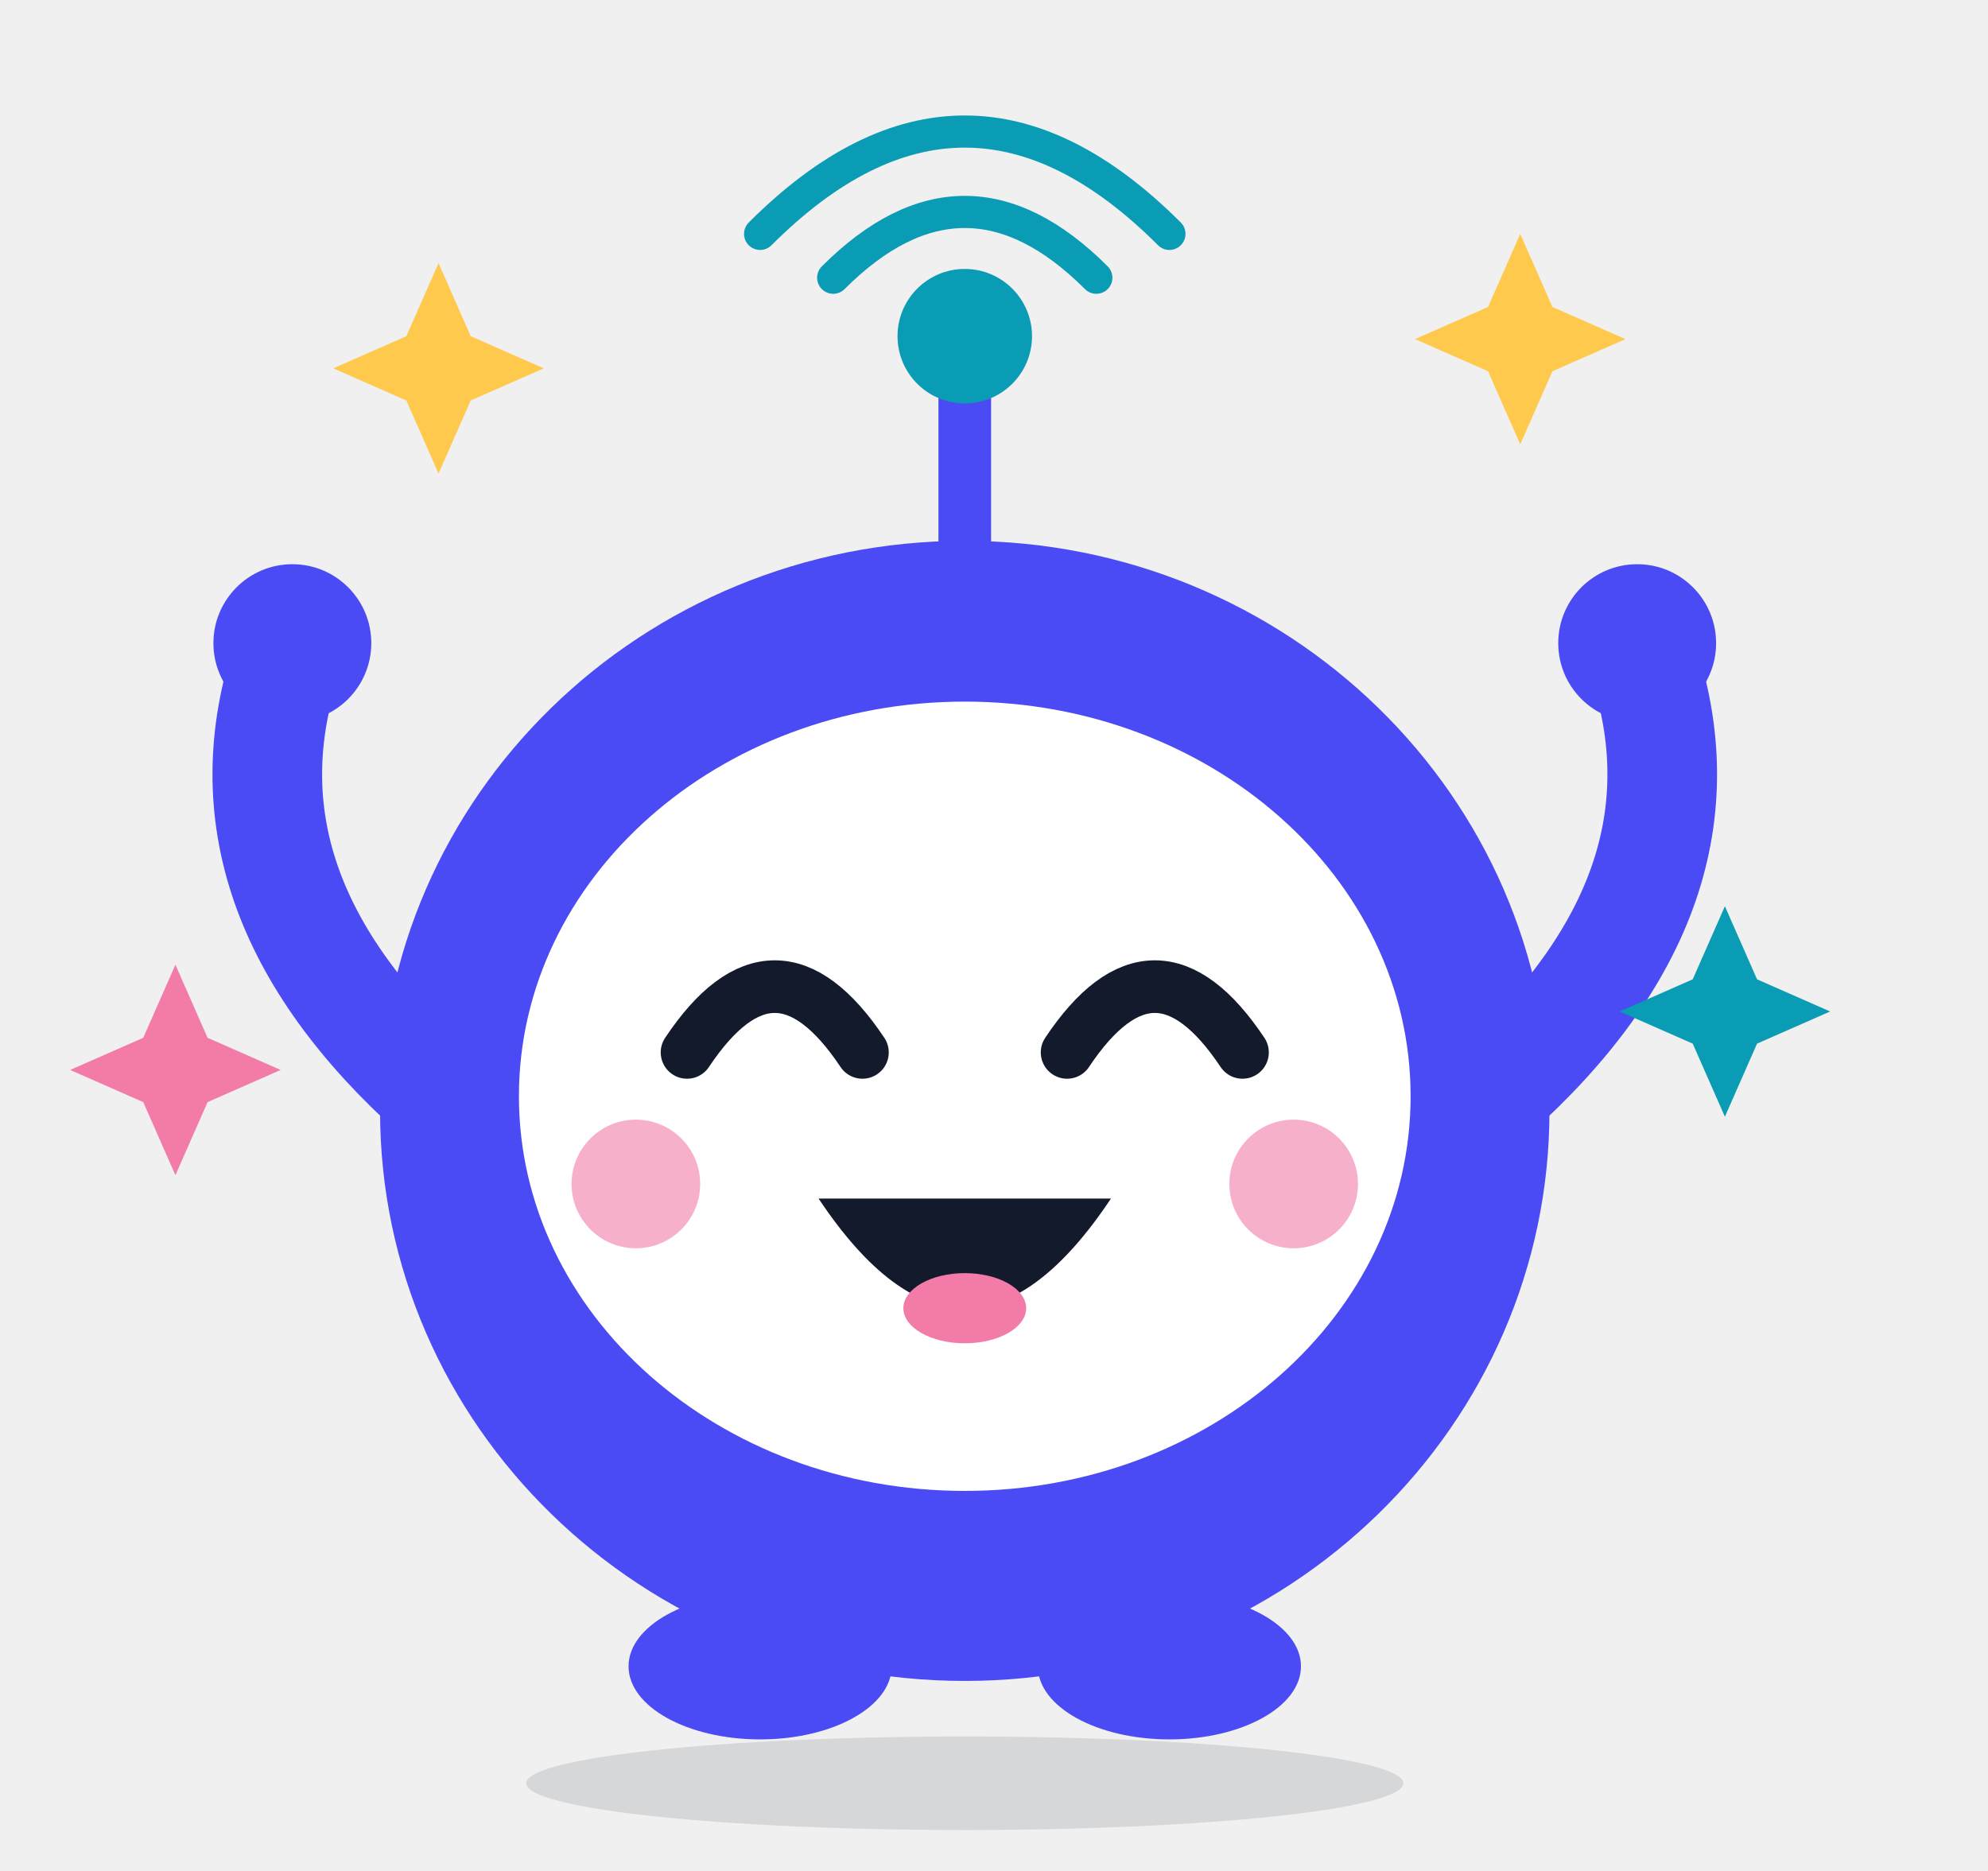
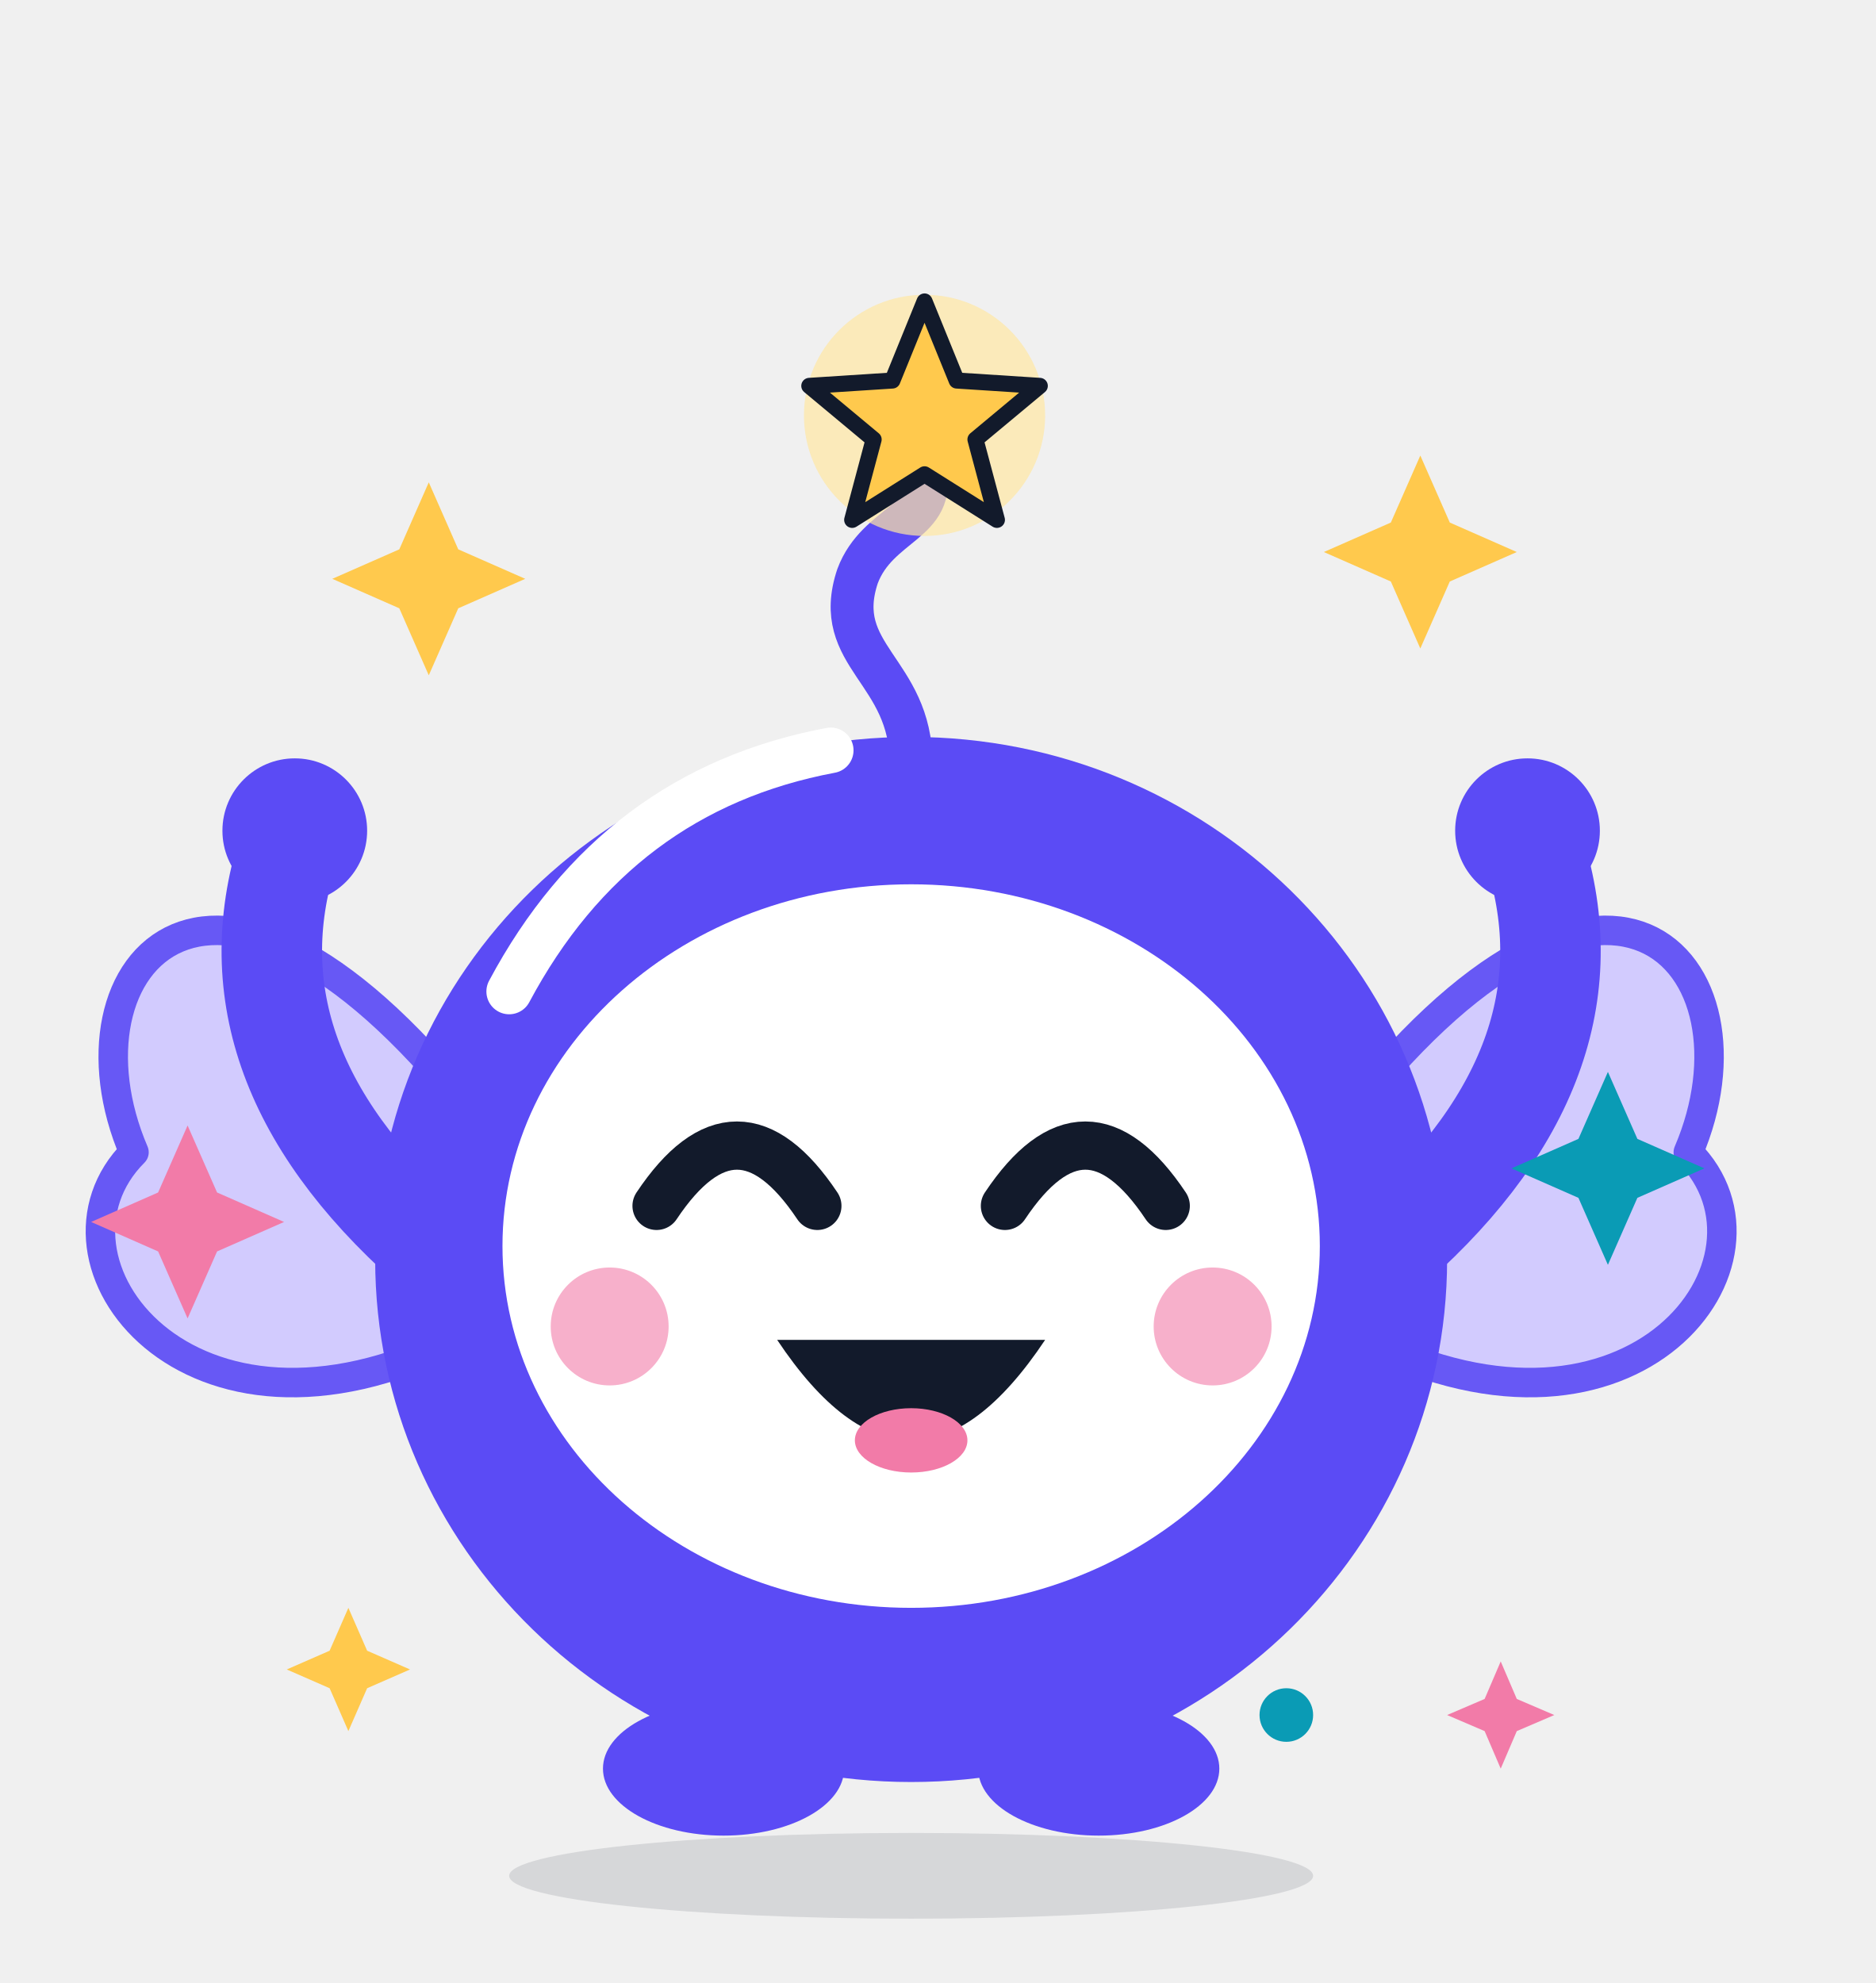
- <svg xmlns="http://www.w3.org/2000/svg" viewBox="-6 -10 136 128" width="272" height="256" role="img" aria-labelledby="t">
-   <style>.rd-all{transform-box:fill-box;transform-origin:50% 100%;animation:rd-float 2.4s ease-in-out infinite}
+ <svg xmlns="http://www.w3.org/2000/svg" viewBox="-8 -28 140 148" width="280" height="296" role="img" aria-labelledby="t">
+   <style>.rd-wingL{transform-box:fill-box;transform-origin:100% 70%;animation:rd-flapL .38s ease-in-out infinite alternate}
+ .rd-wingR{transform-box:fill-box;transform-origin:0% 70%;animation:rd-flapR .38s ease-in-out infinite alternate}
+ .rd-star{transform-box:fill-box;transform-origin:center;animation:rd-star 2.2s ease-in-out infinite}
+ .rd-dust{transform-box:fill-box;transform-origin:center;animation:rd-dust 3s ease-in infinite}.rd-dust.b{animation-delay:1s}.rd-dust.c{animation-delay:2s}
+ .rd-shine{animation:rd-shine 3s ease-in-out infinite}
+ .rd-all{transform-box:fill-box;transform-origin:50% 100%;animation:rd-float 2.4s ease-in-out infinite}
.rd-look{animation:rd-look 5s ease-in-out infinite}
.rd-swing{transform-box:fill-box;transform-origin:100% 0%;animation:rd-swing 1.6s ease-in-out infinite alternate}
.rd-tip{transform-box:fill-box;transform-origin:center;animation:rd-tip 1.2s ease-in-out infinite alternate}
.rd-cheek{animation:rd-cheek 2.4s ease-in-out infinite}
- .rd-look,.rd-eyes,.rd-mouth-t,.rd-wave,.rd-bulb,.rd-ping,.rd-spark,.rd-dot,.rd-drop,.rd-sym,.rd-armL,.rd-armR,.rd-q{transform-box:fill-box;transform-origin:center}
+ .rd-dust,.rd-look,.rd-eyes,.rd-mouth-t,.rd-wave,.rd-bulb,.rd-ping,.rd-spark,.rd-dot,.rd-drop,.rd-sym,.rd-armL,.rd-armR,.rd-q{transform-box:fill-box;transform-origin:center}
.rd-eyes{animation:rd-blink 3.2s infinite}
.rd-ping{animation:rd-ping 2.4s ease-out infinite;transform-origin:50% 100%}
.rd-ping.b{animation-delay:.5s}
.rd-wave{transform-origin:0% 100%;animation:rd-wave .55s ease-in-out infinite alternate}
.rd-mouth-t{animation:rd-talk .24s ease-in-out infinite alternate}
.rd-snd{animation:rd-fade 1s ease-in-out infinite}.rd-snd.b{animation-delay:.3s}
.rd-bulb{animation:rd-pop 1.4s ease-in-out infinite alternate}
.rd-dot{animation:rd-fade 1.6s ease-in-out infinite}.rd-dot.b{animation-delay:.25s}.rd-dot.c{animation-delay:.5s}
.rd-spark{animation:rd-twinkle 1.1s ease-in-out infinite alternate}.rd-spark.b{animation-delay:.35s}.rd-spark.c{animation-delay:.7s}
.rd-jump{animation:rd-jump .5s cubic-bezier(.3,0,.5,1) infinite alternate}
.rd-drop{animation:rd-drop 1.8s ease-in infinite}
.rd-sym{animation:rd-bob 1.8s ease-in-out infinite alternate}.rd-sym.b{animation-delay:.4s}.rd-sym.c{animation-delay:.8s}
.rd-q{animation:rd-tilt 1.6s ease-in-out infinite alternate}
.rd-point{transform-box:fill-box;transform-origin:0% 100%;animation:rd-point .8s ease-in-out infinite alternate}
.rd-fist{transform-box:fill-box;transform-origin:100% 100%;animation:rd-fist .5s ease-in-out infinite alternate}
@keyframes rd-float{0%,100%{transform:translateY(0) rotate(0deg) scale(1,1)}25%{transform:translateY(-5px) rotate(-2.5deg) scale(.98,1.03)}50%{transform:translateY(-7px) rotate(0deg) scale(1,1)}75%{transform:translateY(-5px) rotate(2.5deg) scale(.98,1.03)}}
+ @keyframes rd-flapL{from{transform:rotate(8deg) scaleX(1)}to{transform:rotate(-14deg) scaleX(.72)}}
+ @keyframes rd-flapR{from{transform:rotate(-8deg) scaleX(1)}to{transform:rotate(14deg) scaleX(.72)}}
+ @keyframes rd-star{0%,100%{transform:rotate(0deg) scale(1)}50%{transform:rotate(72deg) scale(1.22)}}
+ @keyframes rd-dust{0%{transform:translateY(8px) scale(.3);opacity:0}20%{opacity:1}100%{transform:translateY(-26px) scale(1) rotate(90deg);opacity:0}}
+ @keyframes rd-shine{0%,100%{opacity:.35}50%{opacity:.75}}
@keyframes rd-look{0%,30%,100%{transform:translateX(0)}38%,55%{transform:translateX(-2.5px)}63%,80%{transform:translateX(2.5px)}}
@keyframes rd-swing{from{transform:rotate(-12deg)}to{transform:rotate(10deg)}}
@keyframes rd-tip{from{transform:scale(.85)}to{transform:scale(1.25)}}
@keyframes rd-cheek{0%,100%{opacity:.35}50%{opacity:.75}}
@keyframes rd-blink{0%,93%,100%{transform:scaleY(1)}96.5%{transform:scaleY(.08)}}
@keyframes rd-ping{0%{opacity:.9;transform:scale(.5)}100%{opacity:0;transform:scale(1.25)}}
@keyframes rd-wave{from{transform:rotate(-18deg)}to{transform:rotate(24deg)}}
@keyframes rd-talk{from{transform:scaleY(.3)}to{transform:scaleY(1.4)}}
@keyframes rd-fade{0%,100%{opacity:.15}50%{opacity:1}}
@keyframes rd-pop{from{transform:scale(.8) rotate(-6deg)}to{transform:scale(1.2) rotate(6deg)}}
@keyframes rd-twinkle{from{transform:scale(.4) rotate(0deg);opacity:.3}to{transform:scale(1.1) rotate(25deg);opacity:1}}
@keyframes rd-jump{from{transform:translateY(0) scale(1.04,.96)}to{transform:translateY(-12px) scale(.97,1.04)}}
@keyframes rd-drop{0%{transform:translateY(-3px);opacity:0}25%{opacity:1}100%{transform:translateY(9px);opacity:0}}
@keyframes rd-bob{from{transform:translateY(4px) rotate(-8deg)}to{transform:translateY(-5px) rotate(8deg)}}
@keyframes rd-tilt{from{transform:rotate(-14deg) translateY(2px)}to{transform:rotate(14deg) translateY(-3px)}}
@keyframes rd-point{from{transform:rotate(4deg)}to{transform:rotate(-16deg)}}
@keyframes rd-fist{from{transform:rotate(-6deg)}to{transform:rotate(16deg)}}
@media (prefers-reduced-motion:reduce){.rd-all,.rd-all *{animation:none!important}}</style>
  <ellipse cx="60" cy="112" rx="30" ry="3.2" fill="#121A2B" opacity=".12" />
  <g class="rd-all">
    <g class="rd-jump">
-       <path d="M60 28 V15" stroke="#4B4BF5" stroke-width="3.6" stroke-linecap="round" />
-       <path class="rd-ping" d="M51 9 Q60 0 69 9" fill="none" stroke="#0A9BB5" stroke-width="2.2" stroke-linecap="round" />
-       <path class="rd-ping b" d="M46 6 Q60 -8 74 6" fill="none" stroke="#0A9BB5" stroke-width="2.2" stroke-linecap="round" />
-       <circle class="rd-tip" cx="60" cy="13" r="4.6" fill="#0A9BB5" />
-       <ellipse cx="46" cy="104" rx="9" ry="5" fill="#4B4BF5" />
-       <ellipse cx="74" cy="104" rx="9" ry="5" fill="#4B4BF5" />
+       <path class="rd-wingL" d="M28 56 C8 30 -4 44 2 58 C-6 66 6 82 26 72 Z" fill="#CFC8FF" stroke="#5B4BF5" stroke-width="2.2" stroke-linejoin="round" opacity=".92" />
+       <path class="rd-wingR" d="M92 56 C112 30 124 44 118 58 C126 66 114 82 94 72 Z" fill="#CFC8FF" stroke="#5B4BF5" stroke-width="2.2" stroke-linejoin="round" opacity=".92" />
+       <path d="M60 29 C60 22 54 21 56 15 C57.5 11 62 11 61 7" fill="none" stroke="#5B4BF5" stroke-width="3.2" stroke-linecap="round" />
+       <circle class="rd-ping" cx="61" cy="3" r="9" fill="#FFE7A3" opacity=".7" />
+       <path class="rd-star" d="M61 -5.5 L63.4 0.4 L69.6 0.8 L64.8 4.8 L66.4 10.8 L61 7.4 L55.6 10.8 L57.2 4.8 L52.4 0.8 L58.6 0.4 Z" fill="#FFC94D" stroke="#121A2B" stroke-width="1.2" stroke-linejoin="round" />
+       <path class="rd-dust" d="M18 92 l1.4 3.2 l3.2 1.4 l-3.2 1.4 l-1.4 3.2 l-1.4 -3.2 l-3.2 -1.4 l3.2 -1.4 z" fill="#FFC94D" />
+       <path class="rd-dust b" d="M104 96 l1.2 2.8 l2.8 1.2 l-2.8 1.2 l-1.2 2.8 l-1.2 -2.8 l-2.8 -1.2 l2.8 -1.2 z" fill="#F27BA8" />
+       <circle class="rd-dust c" cx="88" cy="100" r="2" fill="#0A9BB5" />
+       <ellipse cx="46" cy="104" rx="9" ry="5" fill="#5B4BF5" />
+       <ellipse cx="74" cy="104" rx="9" ry="5" fill="#5B4BF5" />
      <g class="rd-fist">
-         <path d="M23 64 Q8 50 14 34" fill="none" stroke="#4B4BF5" stroke-width="7.5" stroke-linecap="round" />
-         <circle cx="14" cy="34" r="5.4" fill="#4B4BF5" />
+         <path d="M23 64 Q8 50 14 34" fill="none" stroke="#5B4BF5" stroke-width="7.5" stroke-linecap="round" />
+         <circle cx="14" cy="34" r="5.4" fill="#5B4BF5" />
      </g>
      <g class="rd-wave">
-         <path d="M97 64 Q112 50 106 34" fill="none" stroke="#4B4BF5" stroke-width="7.5" stroke-linecap="round" />
-         <circle cx="106" cy="34" r="5.4" fill="#4B4BF5" />
+         <path d="M97 64 Q112 50 106 34" fill="none" stroke="#5B4BF5" stroke-width="7.5" stroke-linecap="round" />
+         <circle cx="106" cy="34" r="5.4" fill="#5B4BF5" />
      </g>
-       <ellipse cx="60" cy="66" rx="40" ry="39" fill="#4B4BF5" />
+       <ellipse cx="60" cy="66" rx="40" ry="39" fill="#5B4BF5" />
+       <path class="rd-shine" d="M30 46 Q38 31 54 28" fill="none" stroke="#FFFFFF" stroke-width="3.4" stroke-linecap="round" />
      <ellipse cx="60" cy="65" rx="30.5" ry="27" fill="#FFFFFF" />
      <g class="rd-cheek">
        <circle cx="37.5" cy="71" r="4.4" fill="#F27BA8" opacity=".6" />
        <circle cx="82.5" cy="71" r="4.4" fill="#F27BA8" opacity=".6" />
      </g>
      <g class="rd-look">
        <g class="rd-eyes">
          <path d="M41 62 Q47 53 53 62" fill="none" stroke="#121A2B" stroke-width="3.6" stroke-linecap="round" />
          <path d="M67 62 Q73 53 79 62" fill="none" stroke="#121A2B" stroke-width="3.6" stroke-linecap="round" />
        </g>
      </g>
      <path d="M50 72 Q60 87 70 72 Z" fill="#121A2B" />
      <ellipse cx="60" cy="79.5" rx="4.2" ry="2.4" fill="#F27BA8" />
      <path class="rd-spark " d="M24 8 l2.2 5 l5 2.2 l-5 2.2 l-2.2 5 l-2.2 -5 l-5 -2.2 l5 -2.2 z" fill="#FFC94D" />
      <path class="rd-spark b" d="M98 6 l2.2 5 l5 2.2 l-5 2.2 l-2.2 5 l-2.2 -5 l-5 -2.2 l5 -2.2 z" fill="#FFC94D" />
      <path class="rd-spark c" d="M112 52 l2.2 5 l5 2.2 l-5 2.2 l-2.2 5 l-2.2 -5 l-5 -2.2 l5 -2.2 z" fill="#0A9BB5" />
      <path class="rd-spark b" d="M6 56 l2.2 5 l5 2.2 l-5 2.2 l-2.2 5 l-2.2 -5 l-5 -2.2 l5 -2.2 z" fill="#F27BA8" />
    </g>
  </g>
</svg>
